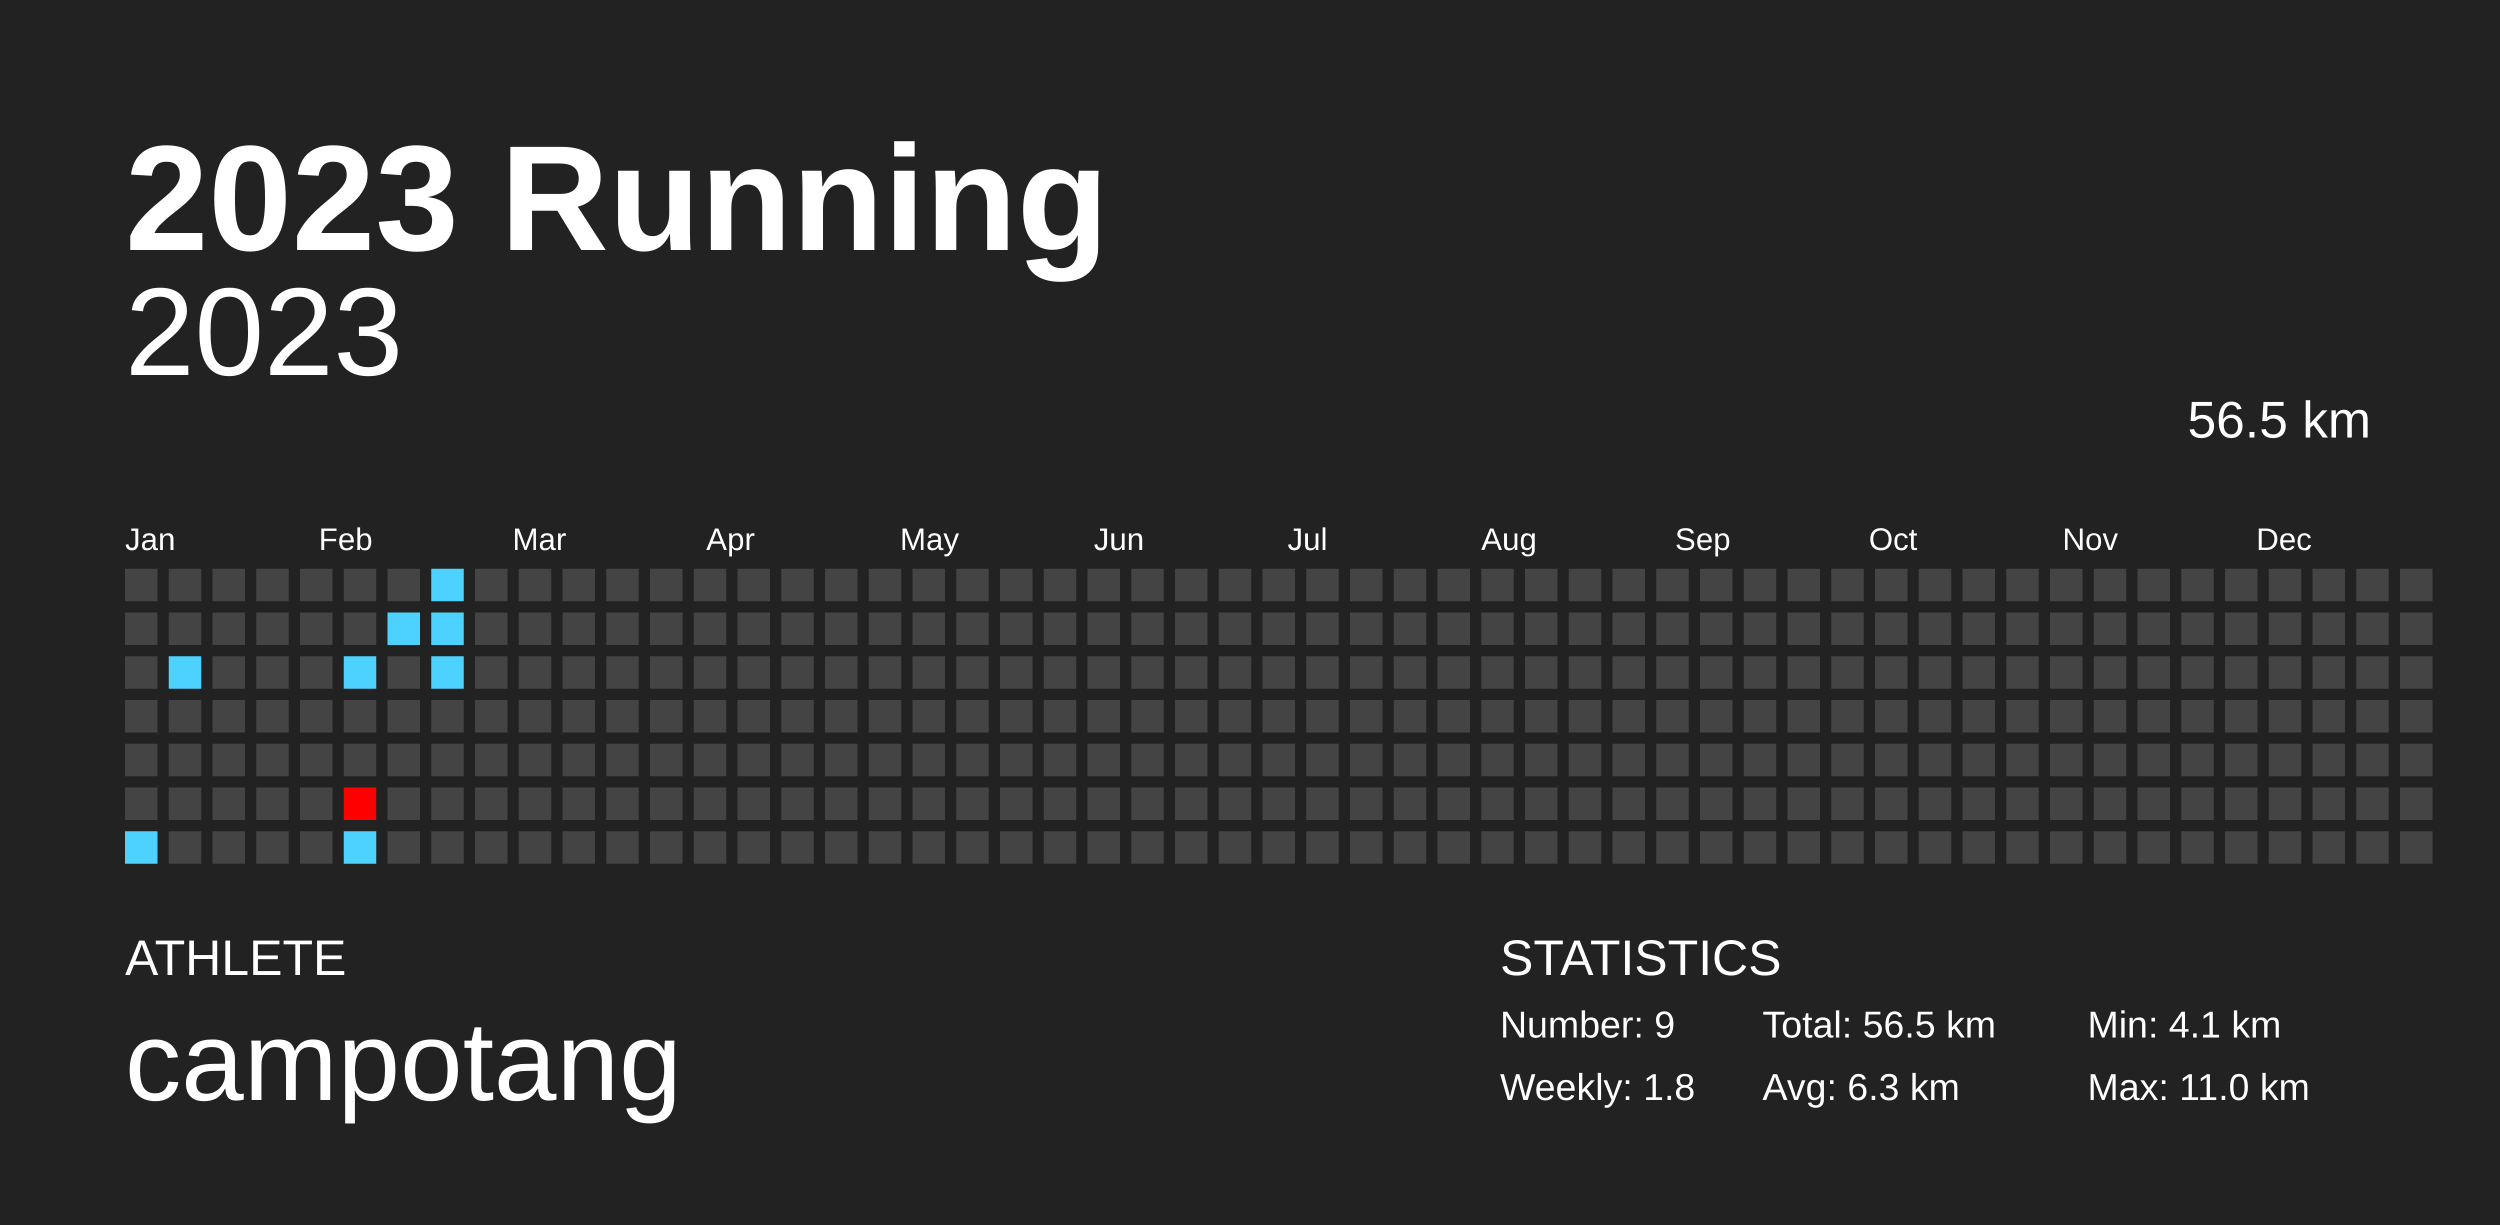
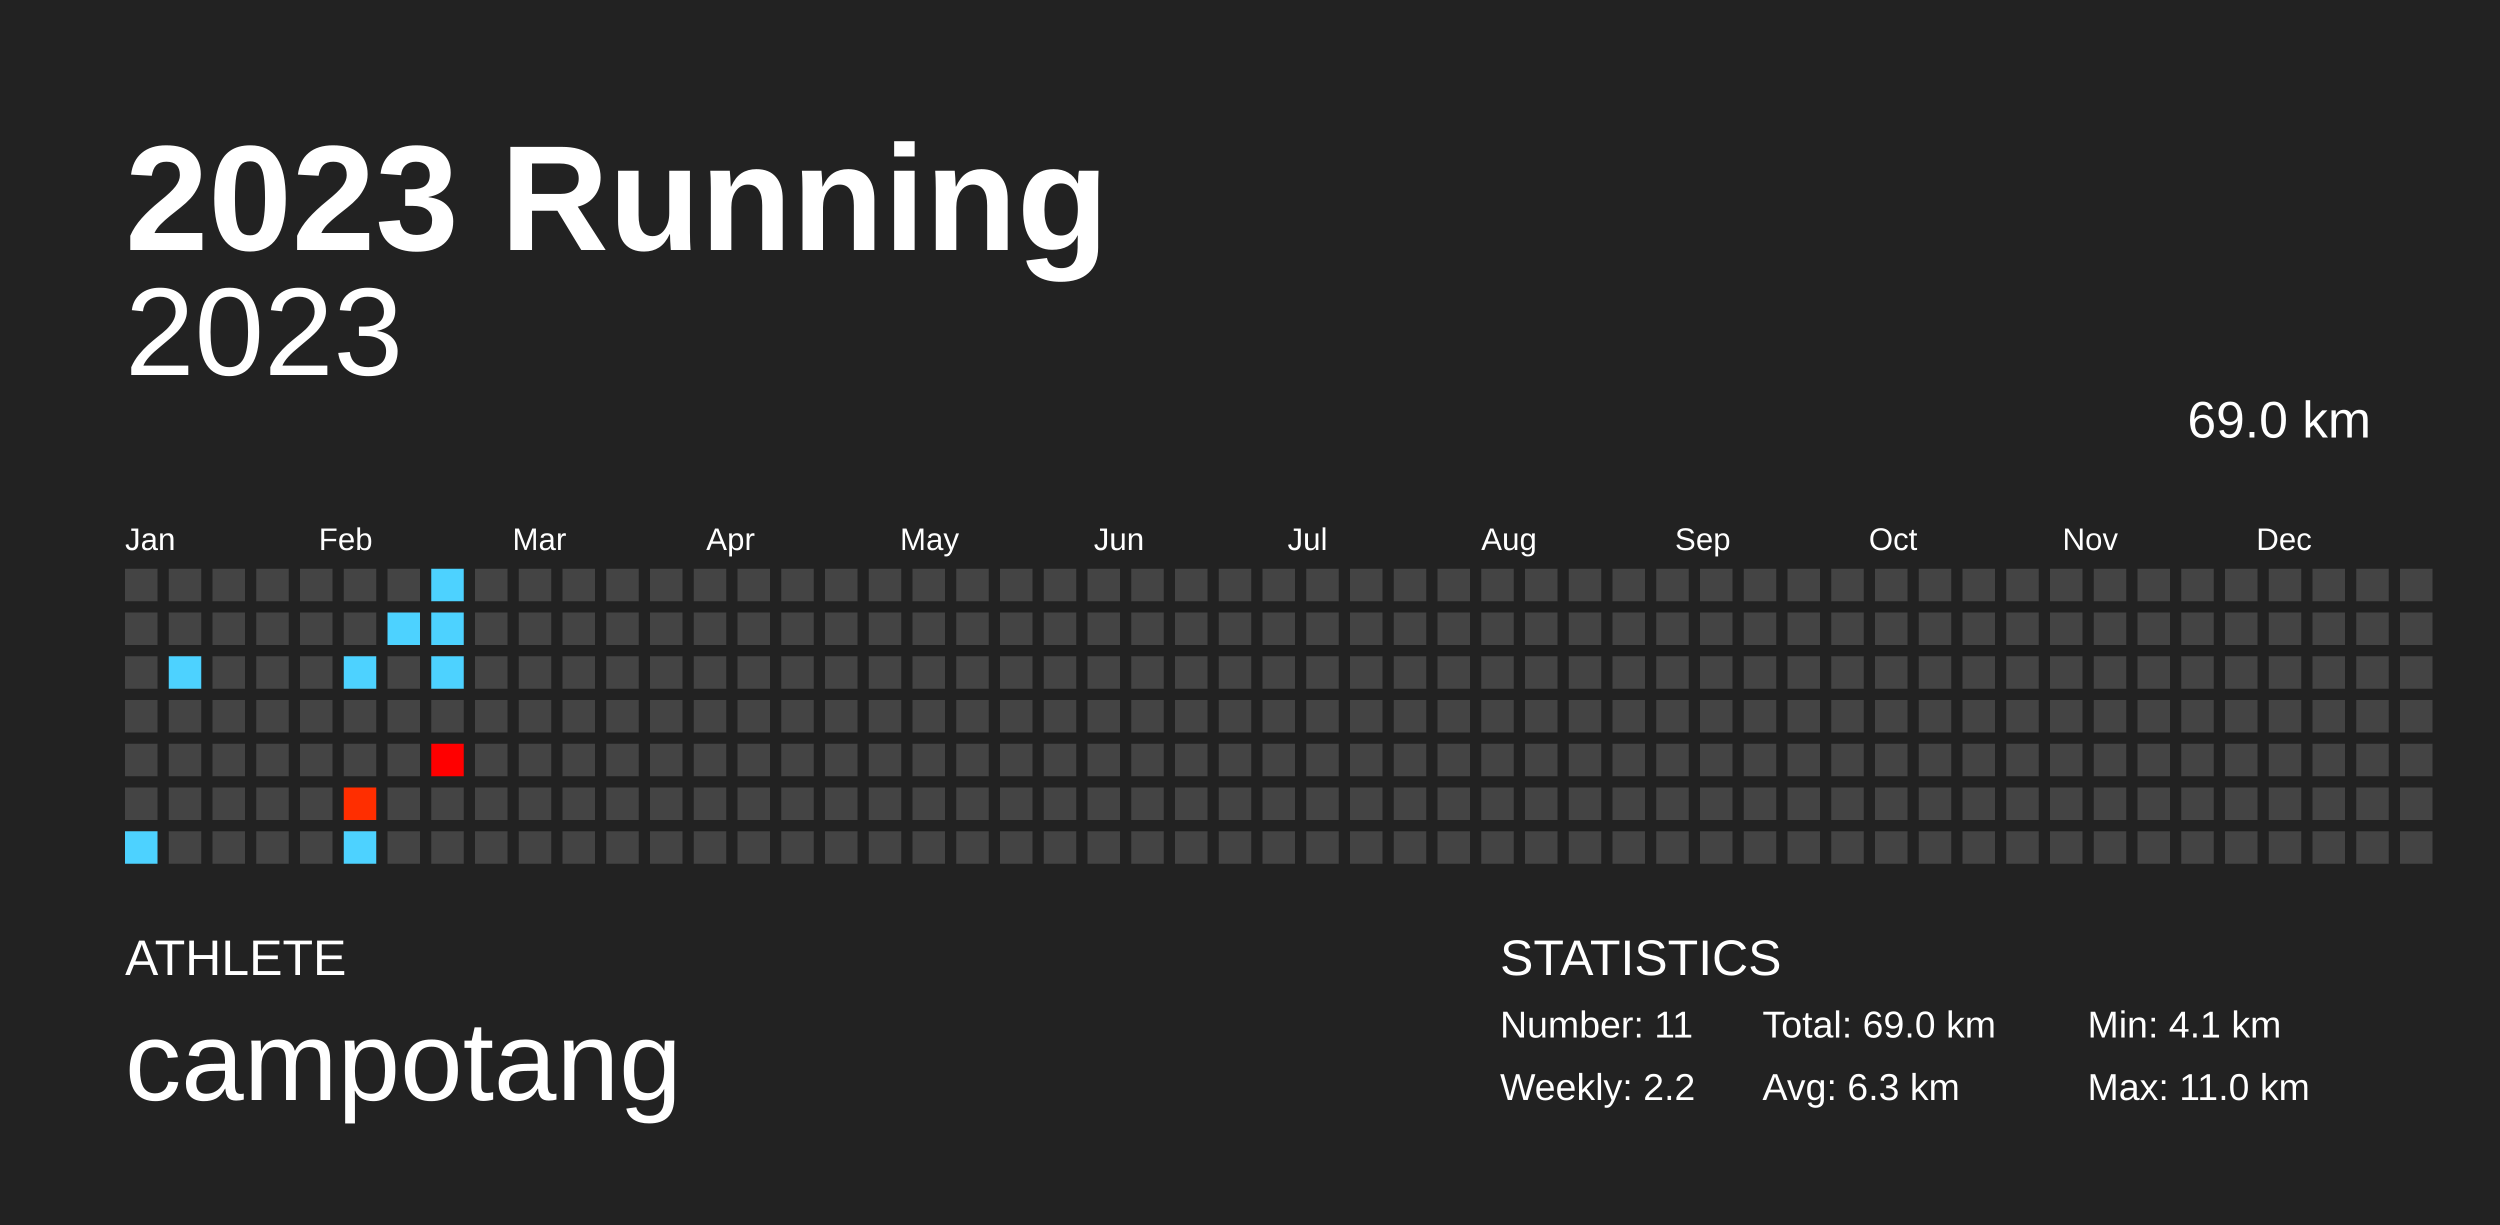
<svg xmlns="http://www.w3.org/2000/svg" baseProfile="full" height="98mm" version="1.1" viewBox="0,0,200,98" width="200mm">
  <defs />
  <rect fill="#222222" height="98" width="200" x="0" y="0" />
  <text fill="#FFFFFF" style="font-size:12px; font-family:Arial; font-weight:bold;" x="10" y="20">2023 Running</text>
  <text fill="#FFFFFF" style="font-size:4px; font-family:Arial" x="10" y="78">ATHLETE</text>
  <text fill="#FFFFFF" style="font-size:9px; font-family:Arial" x="10" y="88">campotang</text>
  <text fill="#FFFFFF" style="font-size:4px; font-family:Arial" x="120" y="78">STATISTICS</text>
-   <text fill="#FFFFFF" style="font-size:3px; font-family:Arial" x="120" y="83">Number: 9</text>
-   <text fill="#FFFFFF" style="font-size:3px; font-family:Arial" x="120" y="88">Weekly: 1.8</text>
-   <text fill="#FFFFFF" style="font-size:3px; font-family:Arial" x="141" y="83">Total: 56.5 km</text>
+   <text fill="#FFFFFF" style="font-size:3px; font-family:Arial" x="120" y="83">Number: 11</text>
+   <text fill="#FFFFFF" style="font-size:3px; font-family:Arial" x="120" y="88">Weekly: 2.2</text>
+   <text fill="#FFFFFF" style="font-size:3px; font-family:Arial" x="141" y="83">Total: 69.0 km</text>
  <text fill="#FFFFFF" style="font-size:3px; font-family:Arial" x="141" y="88">Avg: 6.3 km</text>
  <text fill="#FFFFFF" style="font-size:3px; font-family:Arial" x="167" y="83">Min: 4.1 km</text>
  <text fill="#FFFFFF" style="font-size:3px; font-family:Arial" x="167" y="88">Max: 11.0 km</text>
  <text alignment-baseline="hanging" fill="#FFFFFF" style="font-size:10.0px; font-family:Arial;" x="10" y="30">2023</text>
-   <text alignment-baseline="hanging" fill="#FFFFFF" style="font-size:4.125px; font-family:Arial;" x="175" y="35">56.5 km</text>
+   <text alignment-baseline="hanging" fill="#FFFFFF" style="font-size:4.125px; font-family:Arial;" x="175" y="35">69.0 km</text>
  <text fill="#FFFFFF" style="font-size:2.5px; font-family:Arial" x="10.0" y="44">Jan</text>
  <text fill="#FFFFFF" style="font-size:2.5px; font-family:Arial" x="25.5" y="44">Feb</text>
  <text fill="#FFFFFF" style="font-size:2.5px; font-family:Arial" x="41.0" y="44">Mar</text>
  <text fill="#FFFFFF" style="font-size:2.5px; font-family:Arial" x="56.5" y="44">Apr</text>
  <text fill="#FFFFFF" style="font-size:2.5px; font-family:Arial" x="72.0" y="44">May</text>
  <text fill="#FFFFFF" style="font-size:2.5px; font-family:Arial" x="87.5" y="44">Jun</text>
  <text fill="#FFFFFF" style="font-size:2.5px; font-family:Arial" x="103.0" y="44">Jul</text>
  <text fill="#FFFFFF" style="font-size:2.5px; font-family:Arial" x="118.5" y="44">Aug</text>
  <text fill="#FFFFFF" style="font-size:2.5px; font-family:Arial" x="134.0" y="44">Sep</text>
  <text fill="#FFFFFF" style="font-size:2.5px; font-family:Arial" x="149.5" y="44">Oct</text>
  <text fill="#FFFFFF" style="font-size:2.5px; font-family:Arial" x="165.0" y="44">Nov</text>
  <text fill="#FFFFFF" style="font-size:2.5px; font-family:Arial" x="180.5" y="44">Dec</text>
  <rect fill="#444444" height="2.6" width="2.6" x="10.0" y="45.5" />
  <rect fill="#444444" height="2.6" width="2.6" x="10.0" y="49.0" />
  <rect fill="#444444" height="2.6" width="2.6" x="10.0" y="52.5" />
  <rect fill="#444444" height="2.6" width="2.6" x="10.0" y="56.0" />
  <rect fill="#444444" height="2.6" width="2.6" x="10.0" y="59.5" />
  <rect fill="#444444" height="2.6" width="2.6" x="10.0" y="63.0" />
  <rect fill="#4dd2ff" height="2.6" width="2.6" x="10.0" y="66.5" />
  <rect fill="#444444" height="2.6" width="2.6" x="13.5" y="45.5" />
  <rect fill="#444444" height="2.6" width="2.6" x="13.5" y="49.0" />
  <rect fill="#4dd2ff" height="2.6" width="2.6" x="13.5" y="52.5" />
  <rect fill="#444444" height="2.6" width="2.6" x="13.5" y="56.0" />
  <rect fill="#444444" height="2.6" width="2.6" x="13.5" y="59.5" />
  <rect fill="#444444" height="2.6" width="2.6" x="13.5" y="63.0" />
  <rect fill="#444444" height="2.6" width="2.6" x="13.5" y="66.5" />
  <rect fill="#444444" height="2.6" width="2.6" x="17.0" y="45.5" />
  <rect fill="#444444" height="2.6" width="2.6" x="17.0" y="49.0" />
  <rect fill="#444444" height="2.6" width="2.6" x="17.0" y="52.5" />
  <rect fill="#444444" height="2.6" width="2.6" x="17.0" y="56.0" />
  <rect fill="#444444" height="2.6" width="2.6" x="17.0" y="59.5" />
  <rect fill="#444444" height="2.6" width="2.6" x="17.0" y="63.0" />
  <rect fill="#444444" height="2.6" width="2.6" x="17.0" y="66.5" />
  <rect fill="#444444" height="2.6" width="2.6" x="20.5" y="45.5" />
  <rect fill="#444444" height="2.6" width="2.6" x="20.5" y="49.0" />
  <rect fill="#444444" height="2.6" width="2.6" x="20.5" y="52.5" />
  <rect fill="#444444" height="2.6" width="2.6" x="20.5" y="56.0" />
  <rect fill="#444444" height="2.6" width="2.6" x="20.5" y="59.5" />
  <rect fill="#444444" height="2.6" width="2.6" x="20.5" y="63.0" />
  <rect fill="#444444" height="2.6" width="2.6" x="20.5" y="66.5" />
  <rect fill="#444444" height="2.6" width="2.6" x="24.0" y="45.5" />
  <rect fill="#444444" height="2.6" width="2.6" x="24.0" y="49.0" />
  <rect fill="#444444" height="2.6" width="2.6" x="24.0" y="52.5" />
  <rect fill="#444444" height="2.6" width="2.6" x="24.0" y="56.0" />
  <rect fill="#444444" height="2.6" width="2.6" x="24.0" y="59.5" />
  <rect fill="#444444" height="2.6" width="2.6" x="24.0" y="63.0" />
  <rect fill="#444444" height="2.6" width="2.6" x="24.0" y="66.5" />
  <rect fill="#444444" height="2.6" width="2.6" x="27.5" y="45.5" />
  <rect fill="#444444" height="2.6" width="2.6" x="27.5" y="49.0" />
  <rect fill="#4dd2ff" height="2.6" width="2.6" x="27.5" y="52.5" />
  <rect fill="#444444" height="2.6" width="2.6" x="27.5" y="56.0" />
  <rect fill="#444444" height="2.6" width="2.6" x="27.5" y="59.5" />
-   <rect fill="#ff0000" height="2.6" width="2.6" x="27.5" y="63.0" />
+   <rect fill="#ff2e00" height="2.6" width="2.6" x="27.5" y="63.0" />
  <rect fill="#4dd2ff" height="2.6" width="2.6" x="27.5" y="66.5" />
  <rect fill="#444444" height="2.6" width="2.6" x="31.0" y="45.5" />
  <rect fill="#4dd2ff" height="2.6" width="2.6" x="31.0" y="49.0" />
  <rect fill="#444444" height="2.6" width="2.6" x="31.0" y="52.5" />
  <rect fill="#444444" height="2.6" width="2.6" x="31.0" y="56.0" />
  <rect fill="#444444" height="2.6" width="2.6" x="31.0" y="59.5" />
  <rect fill="#444444" height="2.6" width="2.6" x="31.0" y="63.0" />
  <rect fill="#444444" height="2.6" width="2.6" x="31.0" y="66.5" />
  <rect fill="#4dd2ff" height="2.6" width="2.6" x="34.5" y="45.5" />
  <rect fill="#4dd2ff" height="2.6" width="2.6" x="34.5" y="49.0" />
  <rect fill="#4dd2ff" height="2.6" width="2.6" x="34.5" y="52.5" />
  <rect fill="#444444" height="2.6" width="2.6" x="34.5" y="56.0" />
-   <rect fill="#444444" height="2.6" width="2.6" x="34.5" y="59.5" />
+   <rect fill="#ff0000" height="2.6" width="2.6" x="34.5" y="59.5" />
  <rect fill="#444444" height="2.6" width="2.6" x="34.5" y="63.0" />
  <rect fill="#444444" height="2.6" width="2.6" x="34.5" y="66.5" />
  <rect fill="#444444" height="2.6" width="2.6" x="38.0" y="45.5" />
  <rect fill="#444444" height="2.6" width="2.6" x="38.0" y="49.0" />
  <rect fill="#444444" height="2.6" width="2.6" x="38.0" y="52.5" />
  <rect fill="#444444" height="2.6" width="2.6" x="38.0" y="56.0" />
  <rect fill="#444444" height="2.6" width="2.6" x="38.0" y="59.5" />
  <rect fill="#444444" height="2.6" width="2.6" x="38.0" y="63.0" />
  <rect fill="#444444" height="2.6" width="2.6" x="38.0" y="66.5" />
  <rect fill="#444444" height="2.6" width="2.6" x="41.5" y="45.5" />
  <rect fill="#444444" height="2.6" width="2.6" x="41.5" y="49.0" />
  <rect fill="#444444" height="2.6" width="2.6" x="41.5" y="52.5" />
  <rect fill="#444444" height="2.6" width="2.6" x="41.5" y="56.0" />
  <rect fill="#444444" height="2.6" width="2.6" x="41.5" y="59.5" />
  <rect fill="#444444" height="2.6" width="2.6" x="41.5" y="63.0" />
  <rect fill="#444444" height="2.6" width="2.6" x="41.5" y="66.5" />
  <rect fill="#444444" height="2.6" width="2.6" x="45.0" y="45.5" />
  <rect fill="#444444" height="2.6" width="2.6" x="45.0" y="49.0" />
  <rect fill="#444444" height="2.6" width="2.6" x="45.0" y="52.5" />
  <rect fill="#444444" height="2.6" width="2.6" x="45.0" y="56.0" />
  <rect fill="#444444" height="2.6" width="2.6" x="45.0" y="59.5" />
  <rect fill="#444444" height="2.6" width="2.6" x="45.0" y="63.0" />
  <rect fill="#444444" height="2.6" width="2.6" x="45.0" y="66.5" />
  <rect fill="#444444" height="2.6" width="2.6" x="48.5" y="45.5" />
  <rect fill="#444444" height="2.6" width="2.6" x="48.5" y="49.0" />
  <rect fill="#444444" height="2.6" width="2.6" x="48.5" y="52.5" />
  <rect fill="#444444" height="2.6" width="2.6" x="48.5" y="56.0" />
  <rect fill="#444444" height="2.6" width="2.6" x="48.5" y="59.5" />
  <rect fill="#444444" height="2.6" width="2.6" x="48.5" y="63.0" />
  <rect fill="#444444" height="2.6" width="2.6" x="48.5" y="66.5" />
  <rect fill="#444444" height="2.6" width="2.6" x="52.0" y="45.5" />
  <rect fill="#444444" height="2.6" width="2.6" x="52.0" y="49.0" />
  <rect fill="#444444" height="2.6" width="2.6" x="52.0" y="52.5" />
  <rect fill="#444444" height="2.6" width="2.6" x="52.0" y="56.0" />
  <rect fill="#444444" height="2.6" width="2.6" x="52.0" y="59.5" />
  <rect fill="#444444" height="2.6" width="2.6" x="52.0" y="63.0" />
  <rect fill="#444444" height="2.6" width="2.6" x="52.0" y="66.5" />
  <rect fill="#444444" height="2.6" width="2.6" x="55.5" y="45.5" />
  <rect fill="#444444" height="2.6" width="2.6" x="55.5" y="49.0" />
  <rect fill="#444444" height="2.6" width="2.6" x="55.5" y="52.5" />
  <rect fill="#444444" height="2.6" width="2.6" x="55.5" y="56.0" />
  <rect fill="#444444" height="2.6" width="2.6" x="55.5" y="59.5" />
  <rect fill="#444444" height="2.6" width="2.6" x="55.5" y="63.0" />
  <rect fill="#444444" height="2.6" width="2.6" x="55.5" y="66.5" />
  <rect fill="#444444" height="2.6" width="2.6" x="59.0" y="45.5" />
  <rect fill="#444444" height="2.6" width="2.6" x="59.0" y="49.0" />
  <rect fill="#444444" height="2.6" width="2.6" x="59.0" y="52.5" />
  <rect fill="#444444" height="2.6" width="2.6" x="59.0" y="56.0" />
  <rect fill="#444444" height="2.6" width="2.6" x="59.0" y="59.5" />
  <rect fill="#444444" height="2.6" width="2.6" x="59.0" y="63.0" />
  <rect fill="#444444" height="2.6" width="2.6" x="59.0" y="66.5" />
  <rect fill="#444444" height="2.6" width="2.6" x="62.5" y="45.5" />
  <rect fill="#444444" height="2.6" width="2.6" x="62.5" y="49.0" />
  <rect fill="#444444" height="2.6" width="2.6" x="62.5" y="52.5" />
  <rect fill="#444444" height="2.6" width="2.6" x="62.5" y="56.0" />
  <rect fill="#444444" height="2.6" width="2.6" x="62.5" y="59.5" />
  <rect fill="#444444" height="2.6" width="2.6" x="62.5" y="63.0" />
  <rect fill="#444444" height="2.6" width="2.6" x="62.5" y="66.5" />
  <rect fill="#444444" height="2.6" width="2.6" x="66.0" y="45.5" />
  <rect fill="#444444" height="2.6" width="2.6" x="66.0" y="49.0" />
  <rect fill="#444444" height="2.6" width="2.6" x="66.0" y="52.5" />
  <rect fill="#444444" height="2.6" width="2.6" x="66.0" y="56.0" />
  <rect fill="#444444" height="2.6" width="2.6" x="66.0" y="59.5" />
  <rect fill="#444444" height="2.6" width="2.6" x="66.0" y="63.0" />
  <rect fill="#444444" height="2.6" width="2.6" x="66.0" y="66.5" />
  <rect fill="#444444" height="2.6" width="2.6" x="69.5" y="45.5" />
  <rect fill="#444444" height="2.6" width="2.6" x="69.5" y="49.0" />
  <rect fill="#444444" height="2.6" width="2.6" x="69.5" y="52.5" />
  <rect fill="#444444" height="2.6" width="2.6" x="69.5" y="56.0" />
  <rect fill="#444444" height="2.6" width="2.6" x="69.5" y="59.5" />
  <rect fill="#444444" height="2.6" width="2.6" x="69.5" y="63.0" />
  <rect fill="#444444" height="2.6" width="2.6" x="69.5" y="66.5" />
  <rect fill="#444444" height="2.6" width="2.6" x="73.0" y="45.5" />
  <rect fill="#444444" height="2.6" width="2.6" x="73.0" y="49.0" />
  <rect fill="#444444" height="2.6" width="2.6" x="73.0" y="52.5" />
  <rect fill="#444444" height="2.6" width="2.6" x="73.0" y="56.0" />
  <rect fill="#444444" height="2.6" width="2.6" x="73.0" y="59.5" />
  <rect fill="#444444" height="2.6" width="2.6" x="73.0" y="63.0" />
  <rect fill="#444444" height="2.6" width="2.6" x="73.0" y="66.5" />
  <rect fill="#444444" height="2.6" width="2.6" x="76.5" y="45.5" />
  <rect fill="#444444" height="2.6" width="2.6" x="76.5" y="49.0" />
  <rect fill="#444444" height="2.6" width="2.6" x="76.5" y="52.5" />
  <rect fill="#444444" height="2.6" width="2.6" x="76.5" y="56.0" />
  <rect fill="#444444" height="2.6" width="2.6" x="76.5" y="59.5" />
  <rect fill="#444444" height="2.6" width="2.6" x="76.5" y="63.0" />
  <rect fill="#444444" height="2.6" width="2.6" x="76.5" y="66.5" />
  <rect fill="#444444" height="2.6" width="2.6" x="80.0" y="45.5" />
  <rect fill="#444444" height="2.6" width="2.6" x="80.0" y="49.0" />
  <rect fill="#444444" height="2.6" width="2.6" x="80.0" y="52.5" />
  <rect fill="#444444" height="2.6" width="2.6" x="80.0" y="56.0" />
  <rect fill="#444444" height="2.6" width="2.6" x="80.0" y="59.5" />
  <rect fill="#444444" height="2.6" width="2.6" x="80.0" y="63.0" />
  <rect fill="#444444" height="2.6" width="2.6" x="80.0" y="66.5" />
  <rect fill="#444444" height="2.6" width="2.6" x="83.5" y="45.5" />
  <rect fill="#444444" height="2.6" width="2.6" x="83.5" y="49.0" />
  <rect fill="#444444" height="2.6" width="2.6" x="83.5" y="52.5" />
  <rect fill="#444444" height="2.6" width="2.6" x="83.5" y="56.0" />
  <rect fill="#444444" height="2.6" width="2.6" x="83.5" y="59.5" />
  <rect fill="#444444" height="2.6" width="2.6" x="83.5" y="63.0" />
  <rect fill="#444444" height="2.6" width="2.6" x="83.5" y="66.5" />
  <rect fill="#444444" height="2.6" width="2.6" x="87.0" y="45.5" />
  <rect fill="#444444" height="2.6" width="2.6" x="87.0" y="49.0" />
  <rect fill="#444444" height="2.6" width="2.6" x="87.0" y="52.5" />
  <rect fill="#444444" height="2.6" width="2.6" x="87.0" y="56.0" />
  <rect fill="#444444" height="2.6" width="2.6" x="87.0" y="59.5" />
  <rect fill="#444444" height="2.6" width="2.6" x="87.0" y="63.0" />
  <rect fill="#444444" height="2.6" width="2.6" x="87.0" y="66.5" />
  <rect fill="#444444" height="2.6" width="2.6" x="90.5" y="45.5" />
  <rect fill="#444444" height="2.6" width="2.6" x="90.5" y="49.0" />
  <rect fill="#444444" height="2.6" width="2.6" x="90.5" y="52.5" />
  <rect fill="#444444" height="2.6" width="2.6" x="90.5" y="56.0" />
  <rect fill="#444444" height="2.6" width="2.6" x="90.5" y="59.5" />
  <rect fill="#444444" height="2.6" width="2.6" x="90.5" y="63.0" />
  <rect fill="#444444" height="2.6" width="2.6" x="90.5" y="66.5" />
  <rect fill="#444444" height="2.6" width="2.6" x="94.0" y="45.5" />
  <rect fill="#444444" height="2.6" width="2.6" x="94.0" y="49.0" />
  <rect fill="#444444" height="2.6" width="2.6" x="94.0" y="52.5" />
  <rect fill="#444444" height="2.6" width="2.6" x="94.0" y="56.0" />
  <rect fill="#444444" height="2.6" width="2.6" x="94.0" y="59.5" />
  <rect fill="#444444" height="2.6" width="2.6" x="94.0" y="63.0" />
  <rect fill="#444444" height="2.6" width="2.6" x="94.0" y="66.5" />
  <rect fill="#444444" height="2.6" width="2.6" x="97.5" y="45.5" />
  <rect fill="#444444" height="2.6" width="2.6" x="97.5" y="49.0" />
  <rect fill="#444444" height="2.6" width="2.6" x="97.5" y="52.5" />
  <rect fill="#444444" height="2.6" width="2.6" x="97.5" y="56.0" />
  <rect fill="#444444" height="2.6" width="2.6" x="97.5" y="59.5" />
  <rect fill="#444444" height="2.6" width="2.6" x="97.5" y="63.0" />
  <rect fill="#444444" height="2.6" width="2.6" x="97.5" y="66.5" />
  <rect fill="#444444" height="2.6" width="2.6" x="101.0" y="45.5" />
  <rect fill="#444444" height="2.6" width="2.6" x="101.0" y="49.0" />
  <rect fill="#444444" height="2.6" width="2.6" x="101.0" y="52.5" />
  <rect fill="#444444" height="2.6" width="2.6" x="101.0" y="56.0" />
  <rect fill="#444444" height="2.6" width="2.6" x="101.0" y="59.5" />
  <rect fill="#444444" height="2.6" width="2.6" x="101.0" y="63.0" />
  <rect fill="#444444" height="2.6" width="2.6" x="101.0" y="66.5" />
  <rect fill="#444444" height="2.6" width="2.6" x="104.5" y="45.5" />
  <rect fill="#444444" height="2.6" width="2.6" x="104.5" y="49.0" />
  <rect fill="#444444" height="2.6" width="2.6" x="104.5" y="52.5" />
  <rect fill="#444444" height="2.6" width="2.6" x="104.5" y="56.0" />
  <rect fill="#444444" height="2.6" width="2.6" x="104.5" y="59.5" />
  <rect fill="#444444" height="2.6" width="2.6" x="104.5" y="63.0" />
  <rect fill="#444444" height="2.6" width="2.6" x="104.5" y="66.5" />
  <rect fill="#444444" height="2.6" width="2.6" x="108.0" y="45.5" />
  <rect fill="#444444" height="2.6" width="2.6" x="108.0" y="49.0" />
  <rect fill="#444444" height="2.6" width="2.6" x="108.0" y="52.5" />
  <rect fill="#444444" height="2.6" width="2.6" x="108.0" y="56.0" />
  <rect fill="#444444" height="2.6" width="2.6" x="108.0" y="59.5" />
  <rect fill="#444444" height="2.6" width="2.6" x="108.0" y="63.0" />
  <rect fill="#444444" height="2.6" width="2.6" x="108.0" y="66.5" />
  <rect fill="#444444" height="2.6" width="2.6" x="111.5" y="45.5" />
  <rect fill="#444444" height="2.6" width="2.6" x="111.5" y="49.0" />
  <rect fill="#444444" height="2.6" width="2.6" x="111.5" y="52.5" />
  <rect fill="#444444" height="2.6" width="2.6" x="111.5" y="56.0" />
  <rect fill="#444444" height="2.6" width="2.6" x="111.5" y="59.5" />
  <rect fill="#444444" height="2.6" width="2.6" x="111.5" y="63.0" />
  <rect fill="#444444" height="2.6" width="2.6" x="111.5" y="66.5" />
  <rect fill="#444444" height="2.6" width="2.6" x="115.0" y="45.5" />
  <rect fill="#444444" height="2.6" width="2.6" x="115.0" y="49.0" />
  <rect fill="#444444" height="2.6" width="2.6" x="115.0" y="52.5" />
  <rect fill="#444444" height="2.6" width="2.6" x="115.0" y="56.0" />
  <rect fill="#444444" height="2.6" width="2.6" x="115.0" y="59.5" />
  <rect fill="#444444" height="2.6" width="2.6" x="115.0" y="63.0" />
  <rect fill="#444444" height="2.6" width="2.6" x="115.0" y="66.5" />
  <rect fill="#444444" height="2.6" width="2.6" x="118.5" y="45.5" />
  <rect fill="#444444" height="2.6" width="2.6" x="118.5" y="49.0" />
  <rect fill="#444444" height="2.6" width="2.6" x="118.5" y="52.5" />
  <rect fill="#444444" height="2.6" width="2.6" x="118.5" y="56.0" />
  <rect fill="#444444" height="2.6" width="2.6" x="118.5" y="59.5" />
  <rect fill="#444444" height="2.6" width="2.6" x="118.5" y="63.0" />
  <rect fill="#444444" height="2.6" width="2.6" x="118.5" y="66.5" />
  <rect fill="#444444" height="2.6" width="2.6" x="122.0" y="45.5" />
  <rect fill="#444444" height="2.6" width="2.6" x="122.0" y="49.0" />
  <rect fill="#444444" height="2.6" width="2.6" x="122.0" y="52.5" />
  <rect fill="#444444" height="2.6" width="2.6" x="122.0" y="56.0" />
  <rect fill="#444444" height="2.6" width="2.6" x="122.0" y="59.5" />
  <rect fill="#444444" height="2.6" width="2.6" x="122.0" y="63.0" />
  <rect fill="#444444" height="2.6" width="2.6" x="122.0" y="66.5" />
  <rect fill="#444444" height="2.6" width="2.6" x="125.5" y="45.5" />
  <rect fill="#444444" height="2.6" width="2.6" x="125.5" y="49.0" />
  <rect fill="#444444" height="2.6" width="2.6" x="125.5" y="52.5" />
  <rect fill="#444444" height="2.6" width="2.6" x="125.5" y="56.0" />
  <rect fill="#444444" height="2.6" width="2.6" x="125.5" y="59.5" />
  <rect fill="#444444" height="2.6" width="2.6" x="125.5" y="63.0" />
  <rect fill="#444444" height="2.6" width="2.6" x="125.5" y="66.5" />
  <rect fill="#444444" height="2.6" width="2.6" x="129.0" y="45.5" />
  <rect fill="#444444" height="2.6" width="2.6" x="129.0" y="49.0" />
  <rect fill="#444444" height="2.6" width="2.6" x="129.0" y="52.5" />
  <rect fill="#444444" height="2.6" width="2.6" x="129.0" y="56.0" />
  <rect fill="#444444" height="2.6" width="2.6" x="129.0" y="59.5" />
  <rect fill="#444444" height="2.6" width="2.6" x="129.0" y="63.0" />
  <rect fill="#444444" height="2.6" width="2.6" x="129.0" y="66.5" />
  <rect fill="#444444" height="2.6" width="2.6" x="132.5" y="45.5" />
  <rect fill="#444444" height="2.6" width="2.6" x="132.5" y="49.0" />
  <rect fill="#444444" height="2.6" width="2.6" x="132.5" y="52.5" />
  <rect fill="#444444" height="2.6" width="2.6" x="132.5" y="56.0" />
  <rect fill="#444444" height="2.6" width="2.6" x="132.5" y="59.5" />
  <rect fill="#444444" height="2.6" width="2.6" x="132.5" y="63.0" />
  <rect fill="#444444" height="2.6" width="2.6" x="132.5" y="66.5" />
  <rect fill="#444444" height="2.6" width="2.6" x="136.0" y="45.5" />
  <rect fill="#444444" height="2.6" width="2.6" x="136.0" y="49.0" />
  <rect fill="#444444" height="2.6" width="2.6" x="136.0" y="52.5" />
  <rect fill="#444444" height="2.6" width="2.6" x="136.0" y="56.0" />
  <rect fill="#444444" height="2.6" width="2.6" x="136.0" y="59.5" />
  <rect fill="#444444" height="2.6" width="2.6" x="136.0" y="63.0" />
  <rect fill="#444444" height="2.6" width="2.6" x="136.0" y="66.5" />
  <rect fill="#444444" height="2.6" width="2.6" x="139.5" y="45.5" />
  <rect fill="#444444" height="2.6" width="2.6" x="139.5" y="49.0" />
  <rect fill="#444444" height="2.6" width="2.6" x="139.5" y="52.5" />
  <rect fill="#444444" height="2.6" width="2.6" x="139.5" y="56.0" />
  <rect fill="#444444" height="2.6" width="2.6" x="139.5" y="59.5" />
  <rect fill="#444444" height="2.6" width="2.6" x="139.5" y="63.0" />
  <rect fill="#444444" height="2.6" width="2.6" x="139.5" y="66.5" />
  <rect fill="#444444" height="2.6" width="2.6" x="143.0" y="45.5" />
  <rect fill="#444444" height="2.6" width="2.6" x="143.0" y="49.0" />
  <rect fill="#444444" height="2.6" width="2.6" x="143.0" y="52.5" />
  <rect fill="#444444" height="2.6" width="2.6" x="143.0" y="56.0" />
  <rect fill="#444444" height="2.6" width="2.6" x="143.0" y="59.5" />
  <rect fill="#444444" height="2.6" width="2.6" x="143.0" y="63.0" />
  <rect fill="#444444" height="2.6" width="2.6" x="143.0" y="66.5" />
  <rect fill="#444444" height="2.6" width="2.6" x="146.5" y="45.5" />
  <rect fill="#444444" height="2.6" width="2.6" x="146.5" y="49.0" />
  <rect fill="#444444" height="2.6" width="2.6" x="146.5" y="52.5" />
  <rect fill="#444444" height="2.6" width="2.6" x="146.5" y="56.0" />
  <rect fill="#444444" height="2.6" width="2.6" x="146.5" y="59.5" />
  <rect fill="#444444" height="2.6" width="2.6" x="146.5" y="63.0" />
  <rect fill="#444444" height="2.6" width="2.6" x="146.5" y="66.5" />
  <rect fill="#444444" height="2.6" width="2.6" x="150.0" y="45.5" />
  <rect fill="#444444" height="2.6" width="2.6" x="150.0" y="49.0" />
  <rect fill="#444444" height="2.6" width="2.6" x="150.0" y="52.5" />
  <rect fill="#444444" height="2.6" width="2.6" x="150.0" y="56.0" />
  <rect fill="#444444" height="2.6" width="2.6" x="150.0" y="59.5" />
  <rect fill="#444444" height="2.6" width="2.6" x="150.0" y="63.0" />
  <rect fill="#444444" height="2.6" width="2.6" x="150.0" y="66.5" />
  <rect fill="#444444" height="2.6" width="2.6" x="153.5" y="45.5" />
  <rect fill="#444444" height="2.6" width="2.6" x="153.5" y="49.0" />
  <rect fill="#444444" height="2.6" width="2.6" x="153.5" y="52.5" />
  <rect fill="#444444" height="2.6" width="2.6" x="153.5" y="56.0" />
  <rect fill="#444444" height="2.6" width="2.6" x="153.5" y="59.5" />
  <rect fill="#444444" height="2.6" width="2.6" x="153.5" y="63.0" />
  <rect fill="#444444" height="2.6" width="2.6" x="153.5" y="66.5" />
  <rect fill="#444444" height="2.6" width="2.6" x="157.0" y="45.5" />
  <rect fill="#444444" height="2.6" width="2.6" x="157.0" y="49.0" />
  <rect fill="#444444" height="2.6" width="2.6" x="157.0" y="52.5" />
  <rect fill="#444444" height="2.6" width="2.6" x="157.0" y="56.0" />
  <rect fill="#444444" height="2.6" width="2.6" x="157.0" y="59.5" />
  <rect fill="#444444" height="2.6" width="2.6" x="157.0" y="63.0" />
  <rect fill="#444444" height="2.6" width="2.6" x="157.0" y="66.5" />
  <rect fill="#444444" height="2.6" width="2.6" x="160.5" y="45.5" />
  <rect fill="#444444" height="2.6" width="2.6" x="160.5" y="49.0" />
  <rect fill="#444444" height="2.6" width="2.6" x="160.5" y="52.5" />
  <rect fill="#444444" height="2.6" width="2.6" x="160.5" y="56.0" />
  <rect fill="#444444" height="2.6" width="2.6" x="160.5" y="59.5" />
  <rect fill="#444444" height="2.6" width="2.6" x="160.5" y="63.0" />
  <rect fill="#444444" height="2.6" width="2.6" x="160.5" y="66.5" />
  <rect fill="#444444" height="2.6" width="2.6" x="164.0" y="45.5" />
  <rect fill="#444444" height="2.6" width="2.6" x="164.0" y="49.0" />
  <rect fill="#444444" height="2.6" width="2.6" x="164.0" y="52.5" />
  <rect fill="#444444" height="2.6" width="2.6" x="164.0" y="56.0" />
  <rect fill="#444444" height="2.6" width="2.6" x="164.0" y="59.5" />
  <rect fill="#444444" height="2.6" width="2.6" x="164.0" y="63.0" />
  <rect fill="#444444" height="2.6" width="2.6" x="164.0" y="66.5" />
  <rect fill="#444444" height="2.6" width="2.6" x="167.5" y="45.5" />
  <rect fill="#444444" height="2.6" width="2.6" x="167.5" y="49.0" />
  <rect fill="#444444" height="2.6" width="2.6" x="167.5" y="52.5" />
  <rect fill="#444444" height="2.6" width="2.6" x="167.5" y="56.0" />
  <rect fill="#444444" height="2.6" width="2.6" x="167.5" y="59.5" />
  <rect fill="#444444" height="2.6" width="2.6" x="167.5" y="63.0" />
  <rect fill="#444444" height="2.6" width="2.6" x="167.5" y="66.5" />
  <rect fill="#444444" height="2.6" width="2.6" x="171.0" y="45.5" />
  <rect fill="#444444" height="2.6" width="2.6" x="171.0" y="49.0" />
  <rect fill="#444444" height="2.6" width="2.6" x="171.0" y="52.5" />
  <rect fill="#444444" height="2.6" width="2.6" x="171.0" y="56.0" />
  <rect fill="#444444" height="2.6" width="2.6" x="171.0" y="59.5" />
  <rect fill="#444444" height="2.6" width="2.6" x="171.0" y="63.0" />
  <rect fill="#444444" height="2.6" width="2.6" x="171.0" y="66.5" />
  <rect fill="#444444" height="2.6" width="2.6" x="174.5" y="45.5" />
  <rect fill="#444444" height="2.6" width="2.6" x="174.5" y="49.0" />
  <rect fill="#444444" height="2.6" width="2.6" x="174.5" y="52.5" />
  <rect fill="#444444" height="2.6" width="2.6" x="174.5" y="56.0" />
  <rect fill="#444444" height="2.6" width="2.6" x="174.5" y="59.5" />
  <rect fill="#444444" height="2.6" width="2.6" x="174.5" y="63.0" />
  <rect fill="#444444" height="2.6" width="2.6" x="174.5" y="66.5" />
  <rect fill="#444444" height="2.6" width="2.6" x="178.0" y="45.5" />
  <rect fill="#444444" height="2.6" width="2.6" x="178.0" y="49.0" />
  <rect fill="#444444" height="2.6" width="2.6" x="178.0" y="52.5" />
  <rect fill="#444444" height="2.6" width="2.6" x="178.0" y="56.0" />
  <rect fill="#444444" height="2.6" width="2.6" x="178.0" y="59.5" />
  <rect fill="#444444" height="2.6" width="2.6" x="178.0" y="63.0" />
  <rect fill="#444444" height="2.6" width="2.6" x="178.0" y="66.5" />
  <rect fill="#444444" height="2.6" width="2.6" x="181.5" y="45.5" />
  <rect fill="#444444" height="2.6" width="2.6" x="181.5" y="49.0" />
  <rect fill="#444444" height="2.6" width="2.6" x="181.5" y="52.5" />
  <rect fill="#444444" height="2.6" width="2.6" x="181.5" y="56.0" />
  <rect fill="#444444" height="2.6" width="2.6" x="181.5" y="59.5" />
  <rect fill="#444444" height="2.6" width="2.6" x="181.5" y="63.0" />
  <rect fill="#444444" height="2.6" width="2.6" x="181.5" y="66.5" />
  <rect fill="#444444" height="2.6" width="2.6" x="185.0" y="45.5" />
  <rect fill="#444444" height="2.6" width="2.6" x="185.0" y="49.0" />
  <rect fill="#444444" height="2.6" width="2.6" x="185.0" y="52.5" />
  <rect fill="#444444" height="2.6" width="2.6" x="185.0" y="56.0" />
  <rect fill="#444444" height="2.6" width="2.6" x="185.0" y="59.5" />
  <rect fill="#444444" height="2.6" width="2.6" x="185.0" y="63.0" />
  <rect fill="#444444" height="2.6" width="2.6" x="185.0" y="66.5" />
  <rect fill="#444444" height="2.6" width="2.6" x="188.5" y="45.5" />
  <rect fill="#444444" height="2.6" width="2.6" x="188.5" y="49.0" />
  <rect fill="#444444" height="2.6" width="2.6" x="188.5" y="52.5" />
  <rect fill="#444444" height="2.6" width="2.6" x="188.5" y="56.0" />
  <rect fill="#444444" height="2.6" width="2.6" x="188.5" y="59.5" />
  <rect fill="#444444" height="2.6" width="2.6" x="188.5" y="63.0" />
  <rect fill="#444444" height="2.6" width="2.6" x="188.5" y="66.5" />
  <rect fill="#444444" height="2.6" width="2.6" x="192.0" y="45.5" />
  <rect fill="#444444" height="2.6" width="2.6" x="192.0" y="49.0" />
  <rect fill="#444444" height="2.6" width="2.6" x="192.0" y="52.5" />
  <rect fill="#444444" height="2.6" width="2.6" x="192.0" y="56.0" />
  <rect fill="#444444" height="2.6" width="2.6" x="192.0" y="59.5" />
  <rect fill="#444444" height="2.6" width="2.6" x="192.0" y="63.0" />
  <rect fill="#444444" height="2.6" width="2.6" x="192.0" y="66.5" />
</svg>
